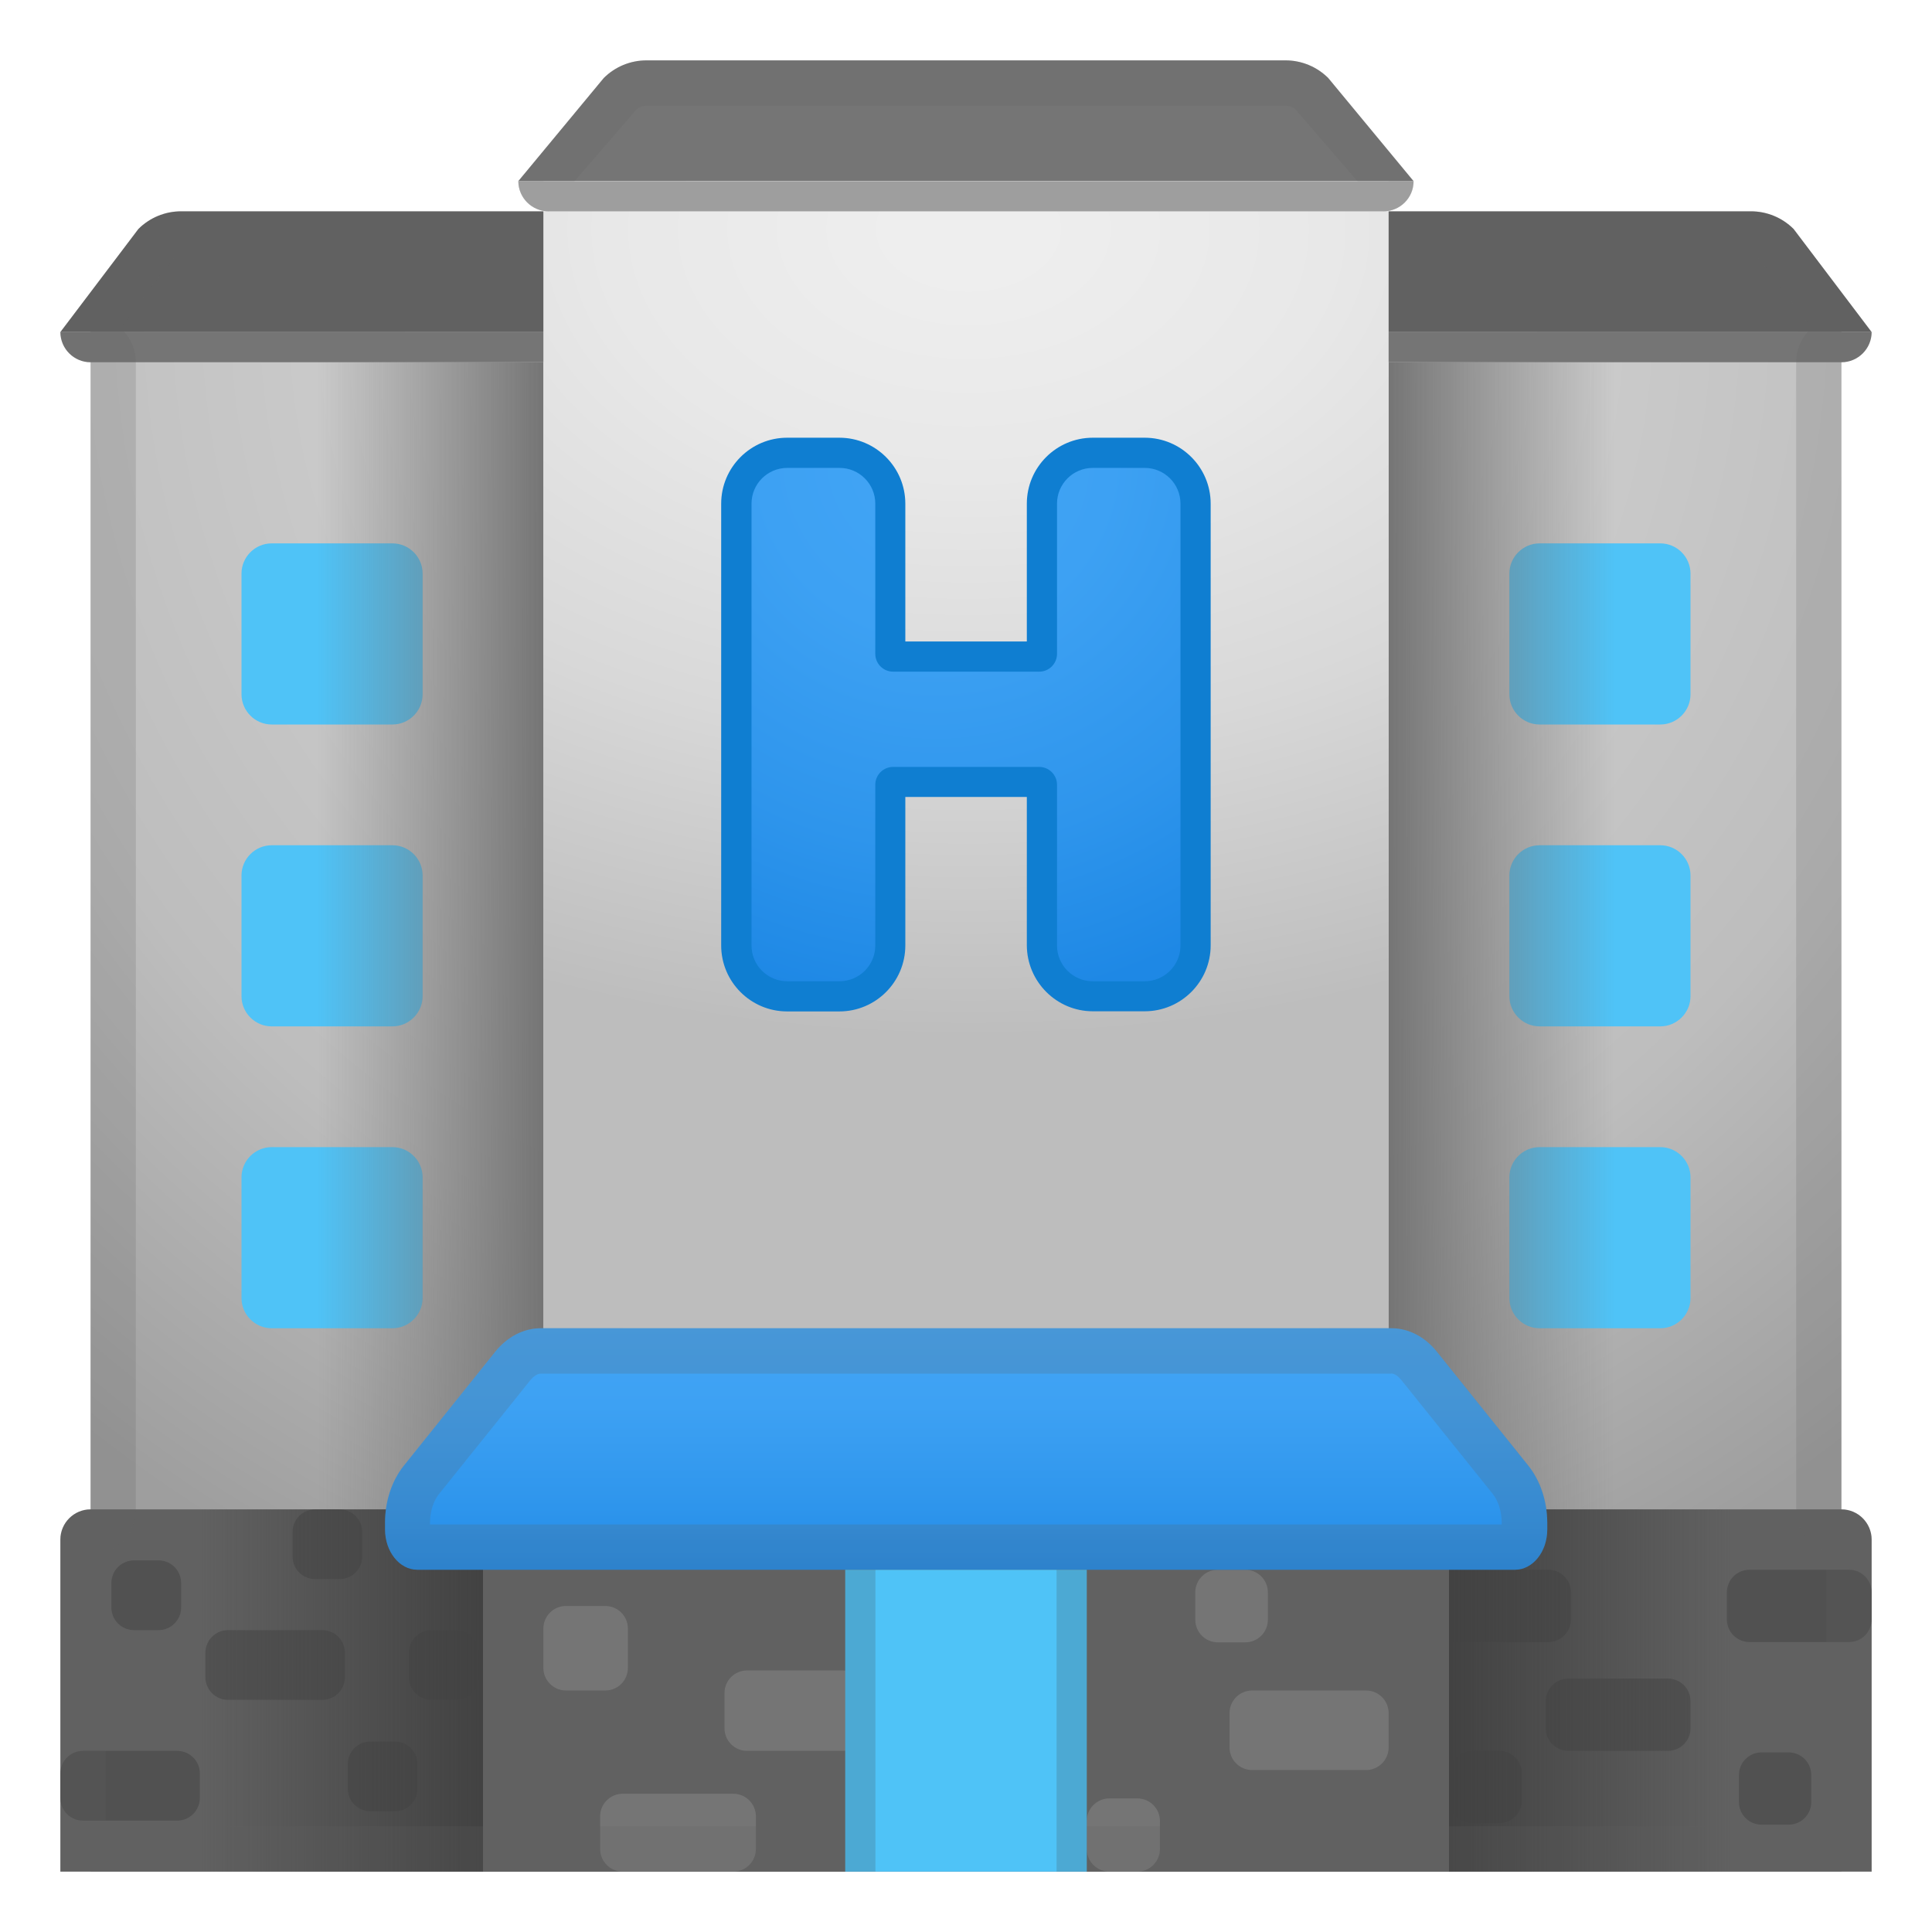
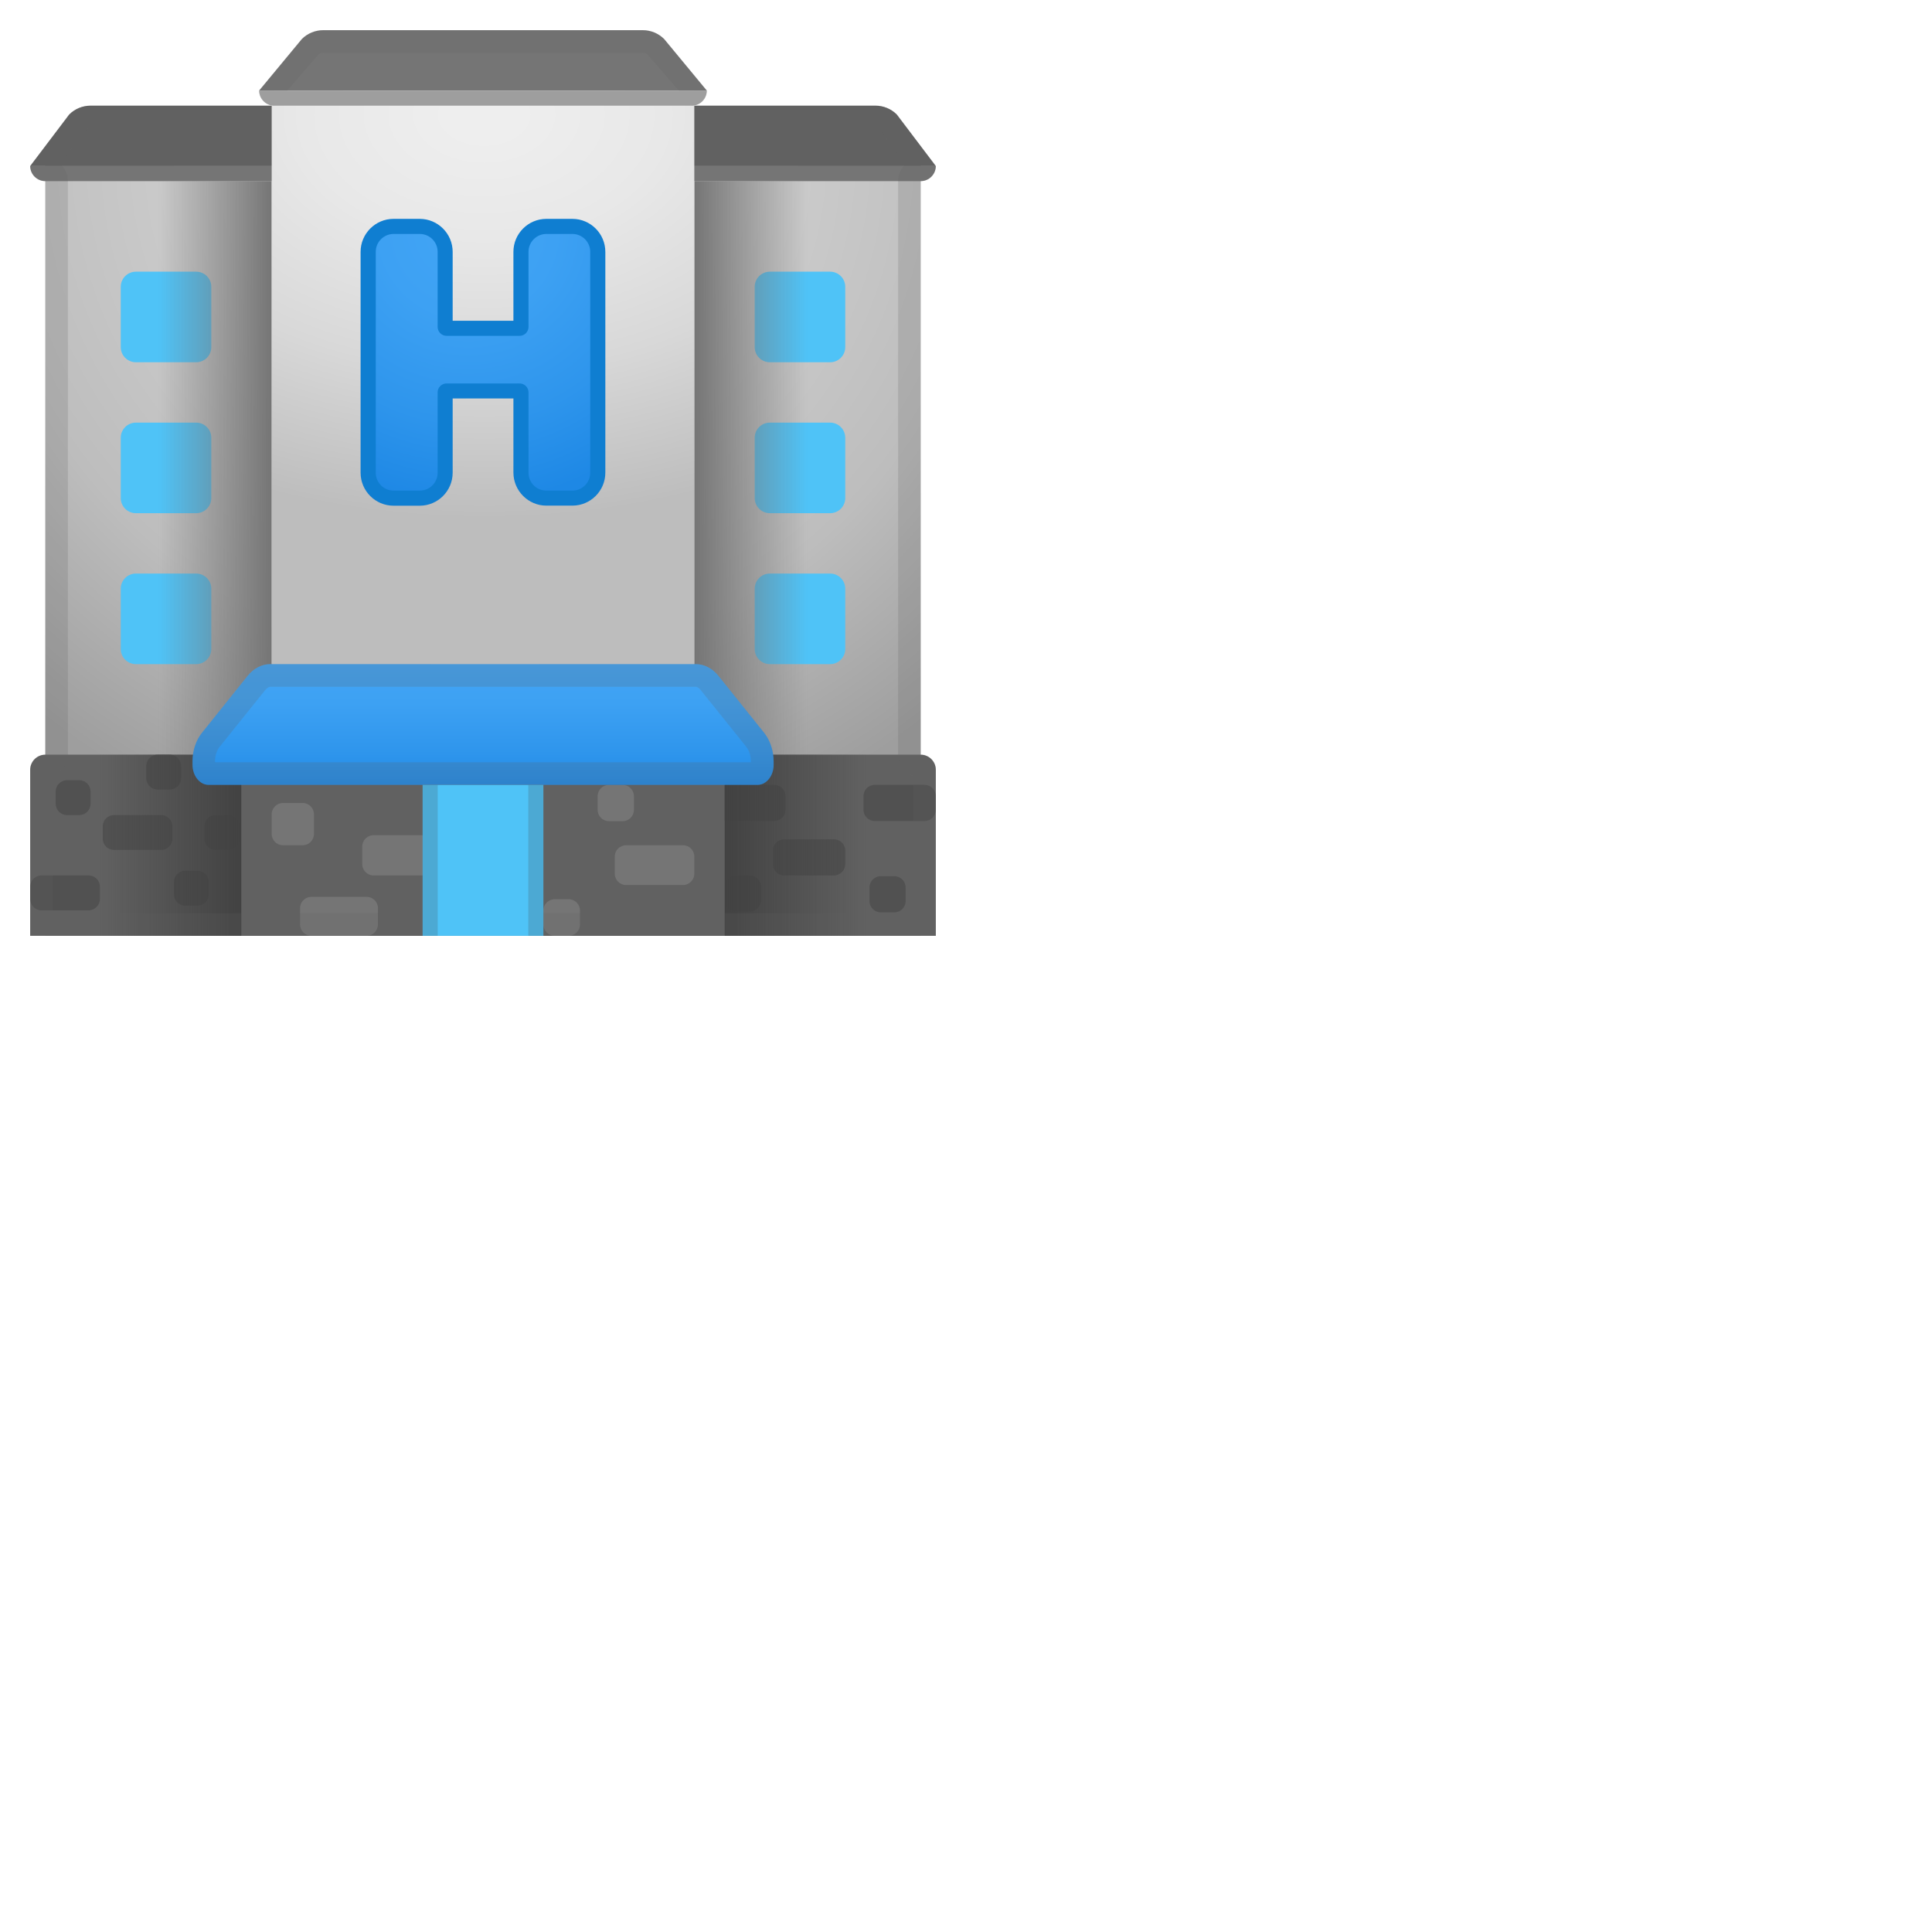
- <svg xmlns="http://www.w3.org/2000/svg" width="128" height="128" preserveAspectRatio="xMidYMid meet" viewBox="0 0 128 128" style="-ms-transform: rotate(360deg); -webkit-transform: rotate(360deg); transform: rotate(360deg);">
+ <svg xmlns="http://www.w3.org/2000/svg" width="128" height="128" preserveAspectRatio="xMidYMid meet" viewBox="0 0 128 128" style="-ms-transform: scale(0.5); -webkit-transform: scale(0.5); transform: scale(0.5)">
  <path d="M40 5.17L34.34 12h59.31L88 5.17A4.004 4.004 0 0 0 85.17 4H42.83c-1.06 0-2.08.42-2.83 1.17z" fill="#757575" />
  <radialGradient id="IconifyId-1790f3d79bf-e8a621-4681" cx="64.333" cy="20.667" r="94.688" gradientUnits="userSpaceOnUse">
    <stop stop-color="#E0E0E0" offset="0" />
    <stop stop-color="#BDBDBD" offset=".711" />
    <stop stop-color="#bbb" offset=".728" />
    <stop stop-color="#9E9E9E" offset="1" />
  </radialGradient>
  <path fill="url(#IconifyId-1790f3d79bf-e8a621-4681)" d="M6 20h116v104H6z" />
  <path d="M124 124H4v-22c0-1.1.9-2 2-2h116c1.1 0 2 .9 2 2v22z" fill="#616161" />
  <path d="M122 24H6c-1.1 0-2-.9-2-2h120c0 1.1-.9 2-2 2z" fill="#757575" />
  <path d="M9.17 15.17L4 22h120l-5.17-6.83A4.004 4.004 0 0 0 116 14H12c-1.06 0-2.08.42-2.83 1.17z" fill="#616161" />
  <path d="M26 48h-8c-1.1 0-2-.9-2-2v-8c0-1.1.9-2 2-2h8c1.1 0 2 .9 2 2v8c0 1.1-.9 2-2 2z" fill="#4FC3F7" />
  <path d="M26 68h-8c-1.1 0-2-.9-2-2v-8c0-1.1.9-2 2-2h8c1.1 0 2 .9 2 2v8c0 1.1-.9 2-2 2z" fill="#4FC3F7" />
  <path d="M26 88h-8c-1.1 0-2-.9-2-2v-8c0-1.1.9-2 2-2h8c1.1 0 2 .9 2 2v8c0 1.1-.9 2-2 2z" fill="#4FC3F7" />
  <path d="M110 88h-8c-1.1 0-2-.9-2-2v-8c0-1.1.9-2 2-2h8c1.1 0 2 .9 2 2v8c0 1.1-.9 2-2 2z" fill="#4FC3F7" />
  <path d="M110 48h-8c-1.1 0-2-.9-2-2v-8c0-1.1.9-2 2-2h8c1.1 0 2 .9 2 2v8c0 1.1-.9 2-2 2z" fill="#4FC3F7" />
  <path d="M110 68h-8c-1.1 0-2-.9-2-2v-8c0-1.1.9-2 2-2h8c1.1 0 2 .9 2 2v8c0 1.1-.9 2-2 2z" fill="#4FC3F7" />
  <path d="M11.74 120.62H5.5c-.83 0-1.5-.67-1.5-1.5v-1.62c0-.83.67-1.5 1.5-1.5h6.24c.83 0 1.5.67 1.5 1.5v1.62c0 .83-.68 1.5-1.5 1.5z" fill="#515151" />
  <path d="M21.35 112.62h-6.24c-.83 0-1.5-.67-1.5-1.5v-1.62c0-.83.67-1.5 1.5-1.5h6.24c.83 0 1.5.67 1.5 1.5v1.62c0 .83-.67 1.5-1.5 1.5z" fill="#515151" />
  <path d="M10.5 108H8.88c-.83 0-1.5-.67-1.5-1.5v-1.62c0-.83.67-1.5 1.5-1.5h1.62c.83 0 1.5.67 1.5 1.5v1.62c0 .83-.67 1.5-1.5 1.5z" fill="#515151" />
  <path d="M22.5 104.62h-1.62c-.83 0-1.5-.67-1.5-1.5v-1.62c0-.83.67-1.5 1.5-1.5h1.62c.83 0 1.5.67 1.5 1.5v1.62c0 .83-.67 1.5-1.5 1.5z" fill="#515151" />
  <path d="M30.21 112.62h-1.62c-.83 0-1.5-.67-1.5-1.5v-1.62c0-.83.67-1.5 1.5-1.5h1.62c.83 0 1.5.67 1.5 1.5v1.62c0 .83-.67 1.5-1.5 1.5z" fill="#515151" />
  <path d="M26.16 120h-1.62c-.83 0-1.5-.67-1.5-1.5v-1.62c0-.83.67-1.5 1.5-1.5h1.62c.83 0 1.5.67 1.5 1.5v1.62c0 .83-.67 1.5-1.5 1.5z" fill="#515151" />
  <path d="M102.58 108.79h-6.59c-.83 0-1.5-.67-1.5-1.5v-1.79c0-.83.67-1.5 1.5-1.5h6.59c.83 0 1.5.67 1.5 1.5v1.79c0 .83-.68 1.5-1.5 1.5z" fill="#515151" />
  <path d="M99.33 120.79h-1.79c-.83 0-1.5-.67-1.5-1.5v-1.79c0-.83.67-1.5 1.5-1.5h1.79c.83 0 1.5.67 1.5 1.5v1.79c0 .83-.68 1.5-1.5 1.5z" fill="#515151" />
  <path d="M110.5 116h-6.59c-.83 0-1.5-.67-1.5-1.5v-1.79c0-.83.67-1.5 1.5-1.5h6.59c.83 0 1.5.67 1.5 1.5v1.79c0 .83-.67 1.5-1.5 1.5z" fill="#515151" />
  <path d="M122.5 108.79h-6.59c-.83 0-1.5-.67-1.5-1.5v-1.79c0-.83.67-1.5 1.5-1.5h6.59c.83 0 1.5.67 1.5 1.5v1.79c0 .83-.67 1.5-1.5 1.5z" fill="#515151" />
  <path d="M118.5 120.89h-1.79c-.83 0-1.5-.67-1.5-1.5v-1.79c0-.83.67-1.5 1.5-1.5h1.79c.83 0 1.5.67 1.5 1.5v1.79c0 .83-.67 1.5-1.5 1.5z" fill="#515151" />
  <linearGradient id="IconifyId-1790f3d79bf-e8a621-4682" x1="36" x2="20.999" y1="62" y2="62" gradientUnits="userSpaceOnUse">
    <stop stop-color="#757575" offset="0" />
    <stop stop-color="#757575" stop-opacity=".897" offset=".103" />
    <stop stop-color="#757575" stop-opacity="0" offset="1" />
  </linearGradient>
  <path fill="url(#IconifyId-1790f3d79bf-e8a621-4682)" d="M20 24h16v76H20z" />
  <linearGradient id="IconifyId-1790f3d79bf-e8a621-4683" x1="88.5" x2="73.499" y1="62" y2="62" gradientTransform="matrix(-1 0 0 1 180.5 0)" gradientUnits="userSpaceOnUse">
    <stop stop-color="#757575" offset="0" />
    <stop stop-color="#757575" stop-opacity=".897" offset=".103" />
    <stop stop-color="#757575" stop-opacity="0" offset="1" />
  </linearGradient>
  <path fill="url(#IconifyId-1790f3d79bf-e8a621-4683)" d="M92 100h16V24H92z" />
  <linearGradient id="IconifyId-1790f3d79bf-e8a621-4684" x1="32" x2="13.249" y1="112" y2="112" gradientUnits="userSpaceOnUse">
    <stop stop-color="#424242" offset="0" />
    <stop stop-color="#424242" stop-opacity="0" offset="1" />
  </linearGradient>
  <path fill="url(#IconifyId-1790f3d79bf-e8a621-4684)" d="M12 100h20v24H12z" />
  <linearGradient id="IconifyId-1790f3d79bf-e8a621-4685" x1="108" x2="89.249" y1="112" y2="112" gradientTransform="matrix(-1 0 0 1 204 0)" gradientUnits="userSpaceOnUse">
    <stop stop-color="#424242" offset="0" />
    <stop stop-color="#424242" stop-opacity="0" offset="1" />
  </linearGradient>
  <path fill="url(#IconifyId-1790f3d79bf-e8a621-4685)" d="M116 124H96v-24h20z" />
  <path fill="#616161" d="M32 96h64v28H32z" />
  <path d="M75.35 124H73.5c-.83 0-1.5-.67-1.5-1.5v-1.85c0-.83.67-1.5 1.5-1.5h1.85c.83 0 1.5.67 1.5 1.5v1.85c0 .83-.67 1.5-1.5 1.5z" fill="#757575" />
  <path d="M48.58 124h-7.32c-.83 0-1.5-.67-1.5-1.5v-2.16c0-.83.67-1.5 1.5-1.5h7.32c.83 0 1.5.67 1.5 1.5v2.16c0 .83-.67 1.5-1.5 1.5z" fill="#757575" />
  <path d="M116 17c.22 0 .43.07.6.2l3.43 4.53c-.63.55-1.03 1.36-1.03 2.27v76c0 1.31.83 2.42 2 2.83V121H7v-18.17c1.17-.41 2-1.52 2-2.83V24c0-.91-.4-1.72-1.03-2.27l3.43-4.53c.17-.13.38-.2.6-.2h104m0-3H12c-1.06 0-2.08.42-2.83 1.17L4 22c0 1.1.9 2 2 2v76c-1.1 0-2 .9-2 2v22h120v-22c0-1.1-.9-2-2-2V24c1.1 0 2-.9 2-2l-5.17-6.83A4.004 4.004 0 0 0 116 14z" fill="#616161" opacity=".2" />
  <radialGradient id="IconifyId-1790f3d79bf-e8a621-4686" cx="64.167" cy="16.667" r="78.772" gradientTransform="matrix(1 0 0 .6786 0 3.857)" gradientUnits="userSpaceOnUse">
    <stop stop-color="#eee" offset=".057" />
    <stop stop-color="#E8E8E8" offset=".307" />
    <stop stop-color="#D8D8D8" offset=".63" />
    <stop stop-color="#BEBEBE" offset=".991" />
    <stop stop-color="#BDBDBD" offset="1" />
  </radialGradient>
  <path fill="url(#IconifyId-1790f3d79bf-e8a621-4686)" d="M36 12h56v76H36z" />
  <path d="M88 5.17A4.004 4.004 0 0 0 85.17 4H42.83c-1.06 0-2.08.42-2.83 1.17L34.34 12c0 1.1.9 2 2 2l5.85-6.77c.18-.15.4-.23.64-.23h42.34c.24 0 .46.08.64.23L91.66 14c1.1 0 2-.9 2-2L88 5.17z" fill="#616161" opacity=".2" />
  <path d="M91.66 14H36.34c-1.1 0-2-.9-2-2h59.31c.01 1.1-.89 2-1.99 2z" fill="#9E9E9E" />
  <path d="M82.5 108.81h-1.81c-.83 0-1.5-.67-1.5-1.5v-1.81c0-.83.67-1.5 1.5-1.5h1.81c.83 0 1.5.67 1.5 1.5v1.81c0 .83-.67 1.5-1.5 1.5z" fill="#757575" />
  <path d="M90.5 117.27h-7.54c-.83 0-1.5-.67-1.5-1.5v-2.27c0-.83.67-1.5 1.5-1.5h7.54c.83 0 1.5.67 1.5 1.5v2.27c0 .83-.67 1.5-1.5 1.5z" fill="#757575" />
  <path d="M55.83 116H49.5c-.83 0-1.5-.67-1.5-1.5v-2.33c0-.83.67-1.5 1.5-1.5h6.33c.83 0 1.5.67 1.5 1.5v2.33c0 .83-.67 1.5-1.5 1.5z" fill="#757575" />
  <path d="M40.1 112h-2.6c-.83 0-1.5-.67-1.5-1.5v-2.6c0-.83.67-1.5 1.5-1.5h2.6c.83 0 1.5.67 1.5 1.5v2.6c0 .83-.67 1.5-1.5 1.5z" fill="#757575" />
  <linearGradient id="IconifyId-1790f3d79bf-e8a621-4687" x1="64" x2="64" y1="87.667" y2="105.01" gradientUnits="userSpaceOnUse">
    <stop stop-color="#42A5F5" offset="0" />
    <stop stop-color="#3DA1F3" offset=".32" />
    <stop stop-color="#2E95EC" offset=".704" />
    <stop stop-color="#1E88E5" offset="1" />
  </linearGradient>
  <path d="M101.25 97.1l-6.05-7.54c-.8-1-1.89-1.56-3.02-1.56H35.83c-1.13 0-2.22.56-3.02 1.56l-6.05 7.54c-.8 1-1.25 2.36-1.25 3.77v.46c0 1.47.96 2.67 2.14 2.67h72.72c1.18 0 2.14-1.19 2.14-2.67v-.46c-.01-1.41-.46-2.77-1.26-3.77z" fill="url(#IconifyId-1790f3d79bf-e8a621-4687)" />
  <radialGradient id="IconifyId-1790f3d79bf-e8a621-4688" cx="62.038" cy="30.353" r="36.312" gradientUnits="userSpaceOnUse">
    <stop stop-color="#42A5F5" offset="0" />
    <stop stop-color="#3DA1F3" offset=".32" />
    <stop stop-color="#2E95EC" offset=".704" />
    <stop stop-color="#1E88E5" offset="1" />
  </radialGradient>
  <path d="M72.4 66c-1.86 0-3.37-1.51-3.37-3.37V51.99c0-.1-.08-.18-.18-.18h-9.68c-.1 0-.18.08-.18.18v10.65c0 1.86-1.51 3.37-3.37 3.37h-3.46c-1.86 0-3.37-1.51-3.37-3.37V33.37c0-1.86 1.51-3.37 3.37-3.37h3.46c1.86 0 3.37 1.51 3.37 3.37v9.95c0 .1.08.18.18.18h9.68c.1 0 .18-.08.18-.18v-9.95c0-1.86 1.51-3.37 3.37-3.37h3.44c1.86 0 3.37 1.51 3.37 3.37v29.27c0 1.86-1.51 3.37-3.37 3.37H72.4z" fill="url(#IconifyId-1790f3d79bf-e8a621-4688)" />
  <path d="M75.84 31c1.31 0 2.37 1.06 2.37 2.37v29.27c0 1.31-1.06 2.37-2.37 2.37H72.4c-1.31 0-2.37-1.06-2.37-2.37V51.99c0-.65-.53-1.18-1.18-1.18h-9.68c-.65 0-1.18.53-1.18 1.18v10.65c0 1.31-1.06 2.37-2.37 2.37h-3.46c-1.31 0-2.37-1.06-2.37-2.37V33.37c0-1.31 1.06-2.37 2.37-2.37h3.46c1.31 0 2.37 1.06 2.37 2.37v9.95c0 .65.53 1.18 1.18 1.18h9.68c.65 0 1.18-.53 1.18-1.18v-9.95c0-1.31 1.06-2.37 2.37-2.37h3.44m0-2H72.4c-2.41 0-4.37 1.96-4.37 4.37v9.13h-8.05v-9.13c0-2.41-1.96-4.37-4.37-4.37h-3.46c-2.41 0-4.37 1.96-4.37 4.37v29.27c0 2.41 1.96 4.37 4.37 4.37h3.46c2.41 0 4.37-1.96 4.37-4.37V52.8h8.05v9.83C68.04 65.04 70 67 72.4 67h3.44c2.41 0 4.37-1.96 4.37-4.37V33.37c0-2.41-1.96-4.37-4.37-4.37z" fill="#0F7ED1" />
  <path fill="#4FC3F7" d="M56 104h16v20H56z" />
  <g fill="#424242" opacity=".2">
    <path d="M56 104h2v20h-2z" />
    <path d="M70 104h2v20h-2z" />
  </g>
  <path d="M92.17 91c.21 0 .46.16.68.44l6.05 7.54c.37.46.59 1.17.59 1.89v.13h-71v-.12c0-.72.22-1.43.59-1.89l6.05-7.54c.22-.27.48-.44.68-.44h56.36m0-3.01H35.83c-1.13 0-2.22.56-3.02 1.56l-6.05 7.54c-.8 1-1.25 2.36-1.25 3.77v.46c0 1.47.96 2.67 2.14 2.67h72.72c1.18 0 2.14-1.19 2.14-2.67v-.46c0-1.41-.45-2.77-1.25-3.77l-6.05-7.54c-.81-1-1.9-1.56-3.04-1.56z" fill="#616161" opacity=".2" />
  <rect x="0" y="0" width="128" height="128" fill="rgba(0, 0, 0, 0)" />
</svg>
